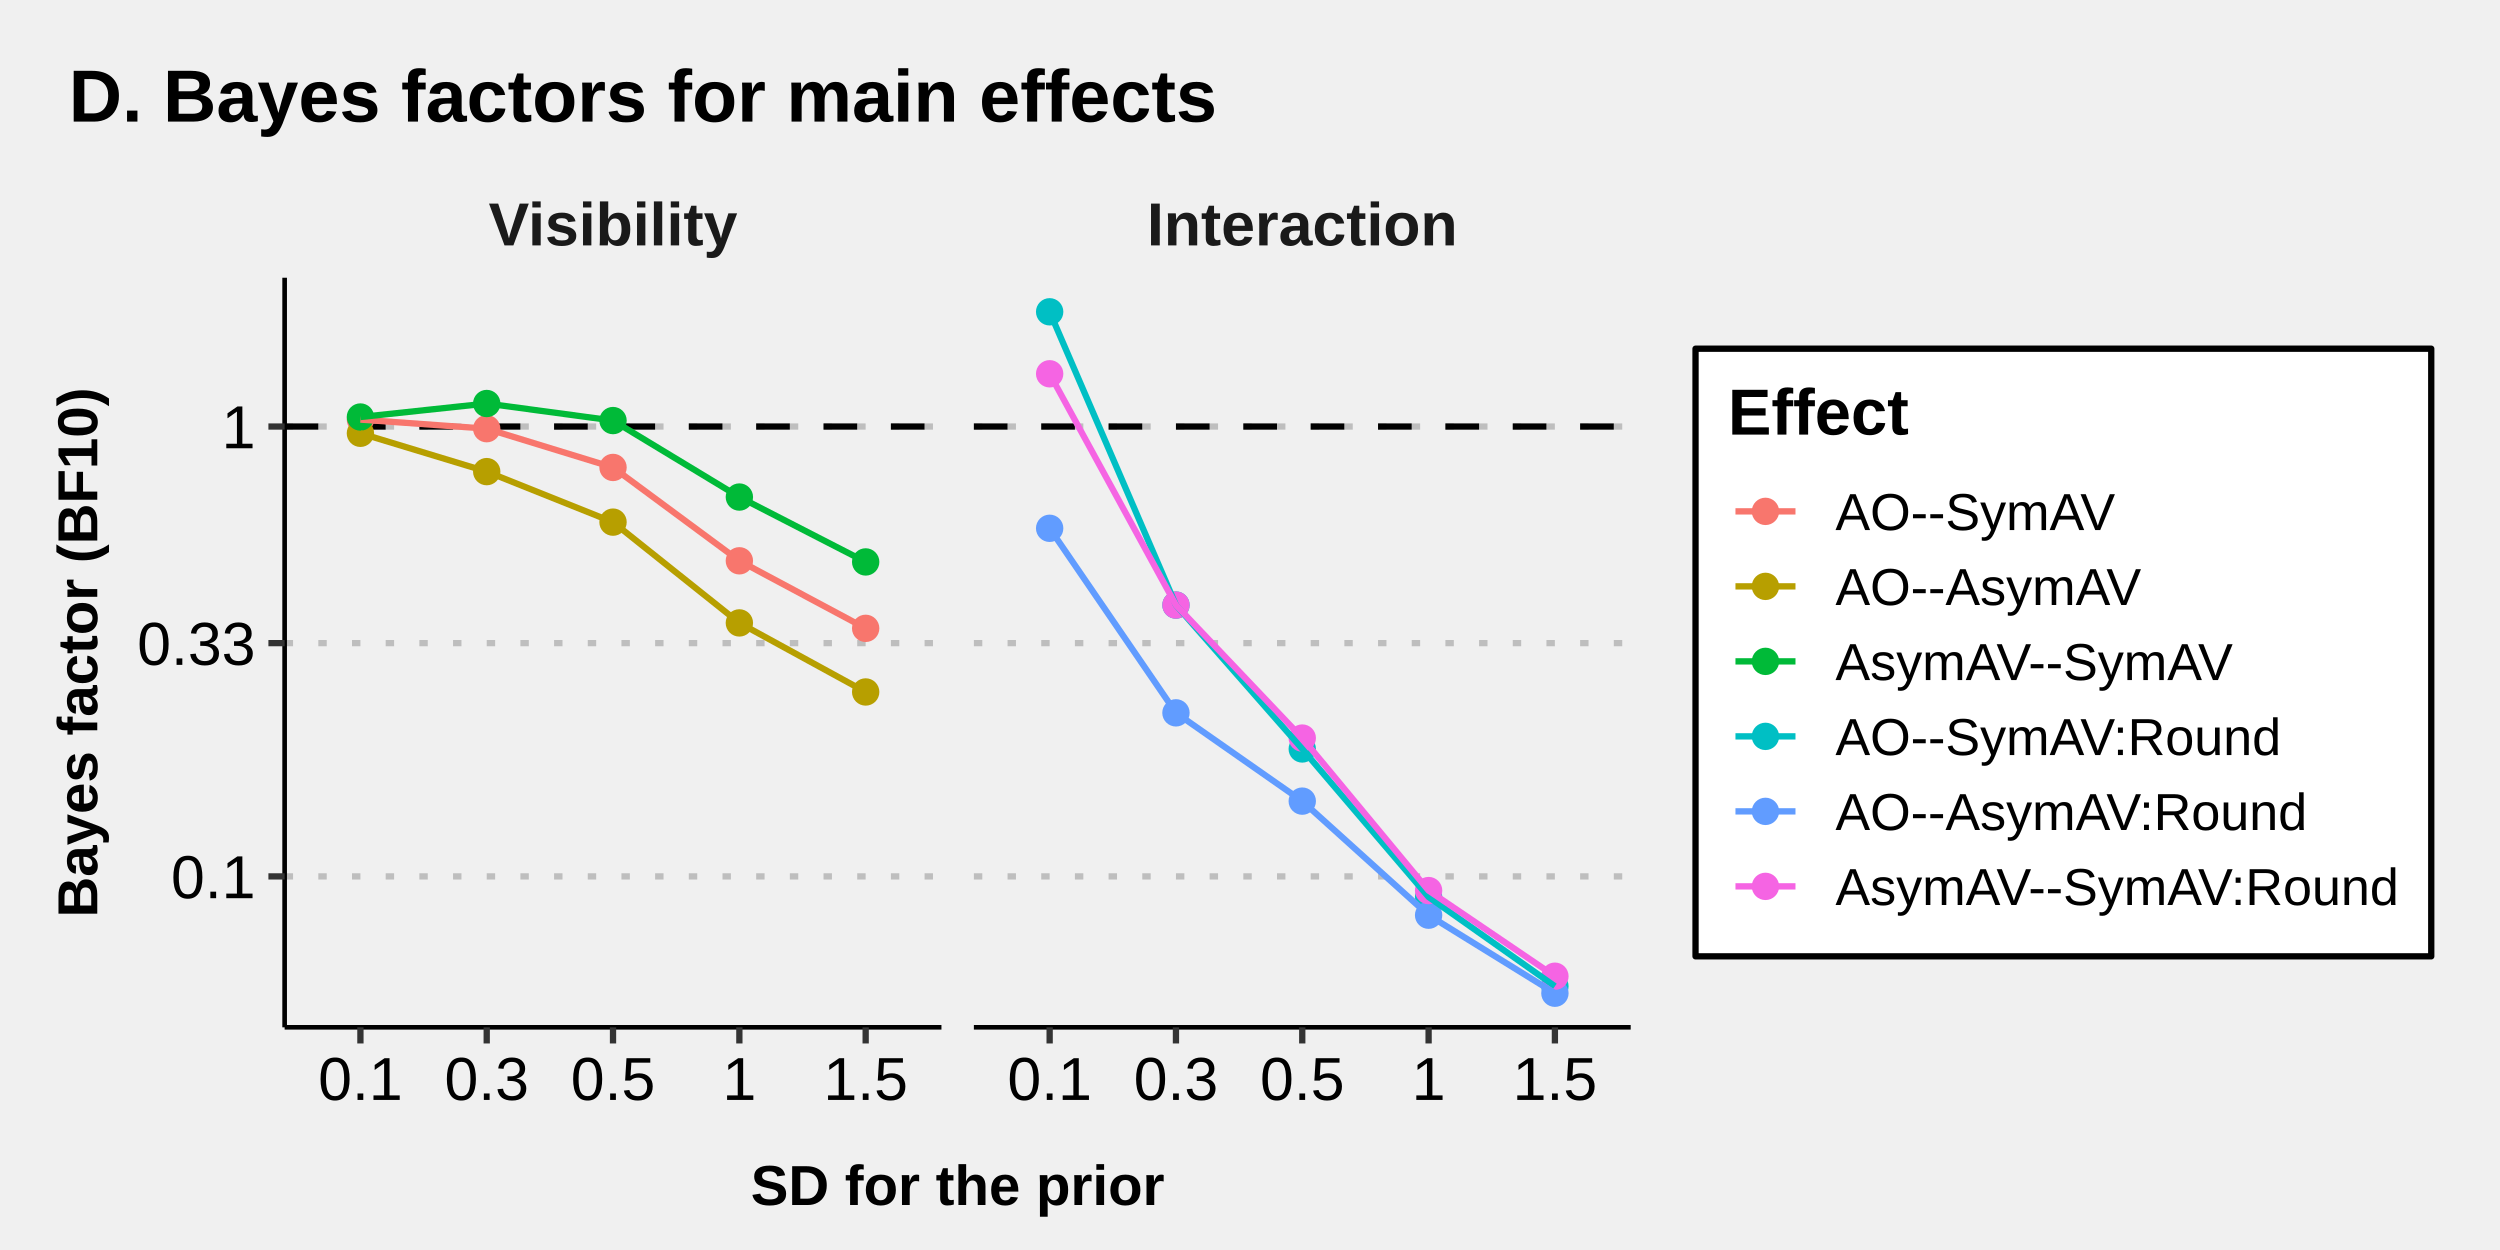
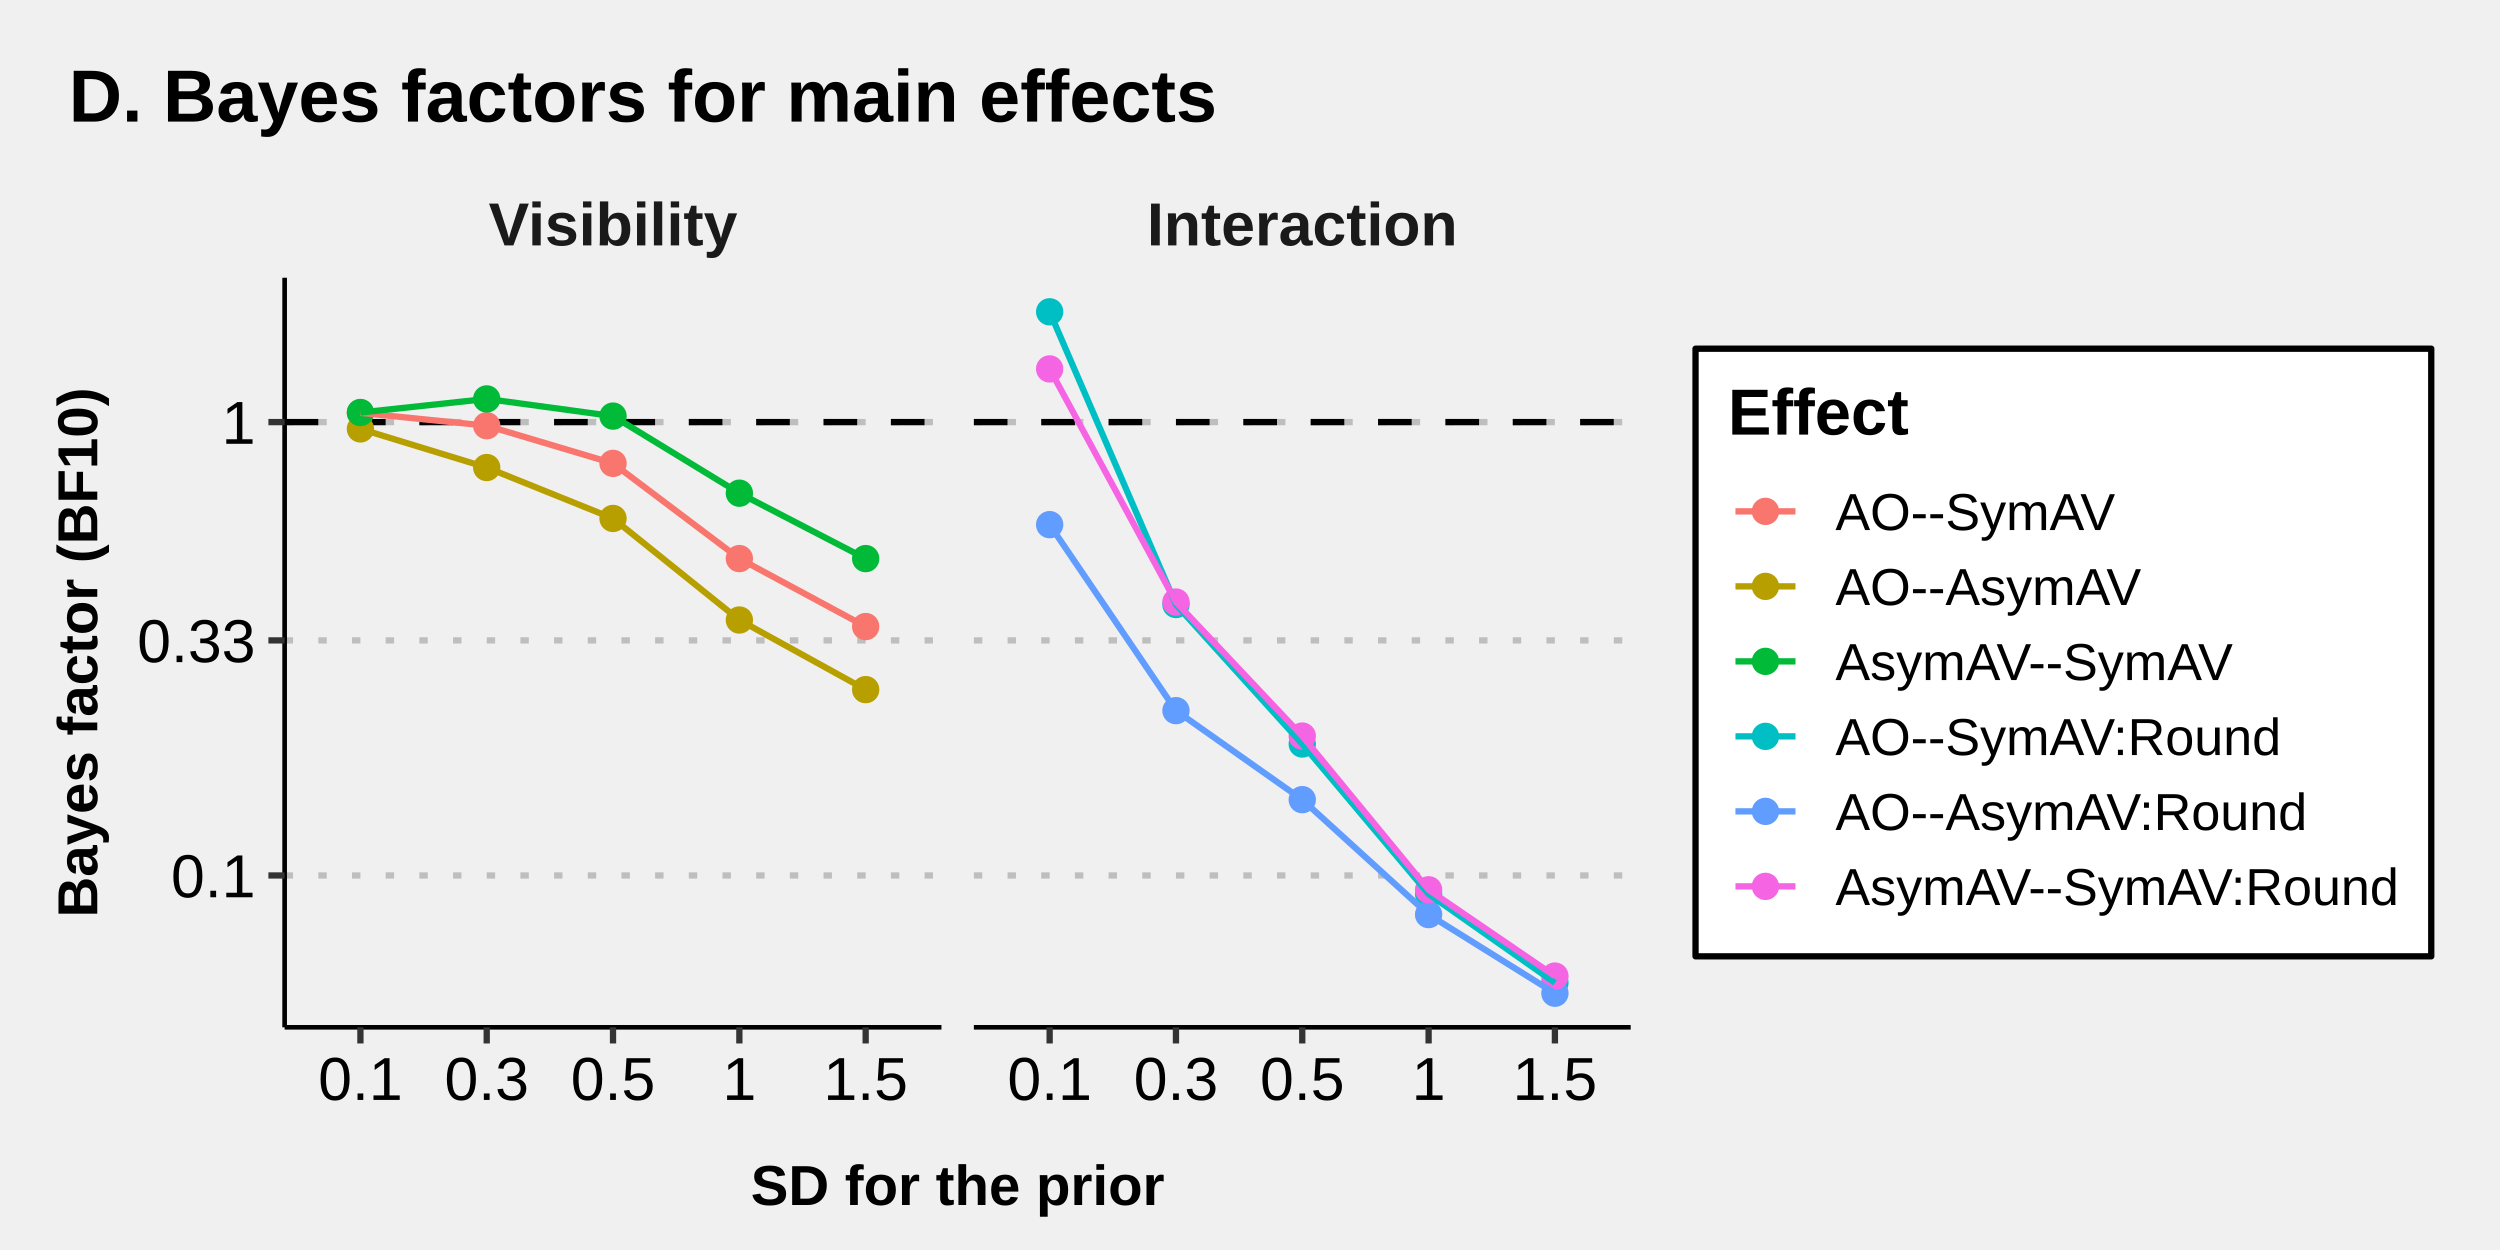
<svg xmlns="http://www.w3.org/2000/svg" width="576.00pt" height="288.00pt" viewBox="0 0 576.00 288.00">
  <g class="svglite">
    <defs>
      <style type="text/css">
    .svglite line, .svglite polyline, .svglite polygon, .svglite path, .svglite rect, .svglite circle {
      fill: none;
      stroke: #000000;
      stroke-linecap: round;
      stroke-linejoin: round;
      stroke-miterlimit: 10.00;
    }
    .svglite text {
      white-space: pre;
    }
    .svglite g.glyphgroup path {
      fill: inherit;
      stroke: none;
    }
  </style>
    </defs>
    <rect width="100%" height="100%" style="stroke: none; fill: none;" />
    <defs>
      <clipPath id="cpMC4wMHw1NzYuMDB8MC4wMHwyODguMDA=">
        <rect x="0.00" y="0.00" width="576.00" height="288.00" />
      </clipPath>
    </defs>
    <g clip-path="url(#cpMC4wMHw1NzYuMDB8MC4wMHwyODguMDA=)">
</g>
    <defs>
      <clipPath id="cpNjUuNTh8MjE2LjkxfDYzLjk5fDIzNi42OQ==">
        <rect x="65.58" y="63.99" width="151.33" height="172.70" />
      </clipPath>
    </defs>
    <g clip-path="url(#cpNjUuNTh8MjE2LjkxfDYzLjk5fDIzNi42OQ==)">
-       <polyline points="65.58,201.92 216.91,201.92 " style="stroke-width: 1.45; stroke: #BEBEBE; stroke-dasharray: 1.94,5.82; stroke-linecap: butt;" />
-       <polyline points="65.58,148.18 216.91,148.18 " style="stroke-width: 1.45; stroke: #BEBEBE; stroke-dasharray: 1.94,5.82; stroke-linecap: butt;" />
-       <polyline points="65.58,98.27 216.91,98.27 " style="stroke-width: 1.45; stroke: #BEBEBE; stroke-dasharray: 1.94,5.82; stroke-linecap: butt;" />
-       <line x1="65.58" y1="98.27" x2="216.91" y2="98.27" style="stroke-width: 1.45; stroke-dasharray: 7.76,7.76; stroke-linecap: butt;" />
-       <circle cx="83.04" cy="96.68" r="2.67" style="stroke-width: 0.97; stroke: #F8766D; fill: #F8766D;" />
-       <circle cx="112.14" cy="98.77" r="2.67" style="stroke-width: 0.97; stroke: #F8766D; fill: #F8766D;" />
-       <circle cx="141.24" cy="107.70" r="2.67" style="stroke-width: 0.97; stroke: #F8766D; fill: #F8766D;" />
-       <circle cx="170.35" cy="129.21" r="2.67" style="stroke-width: 0.97; stroke: #F8766D; fill: #F8766D;" />
-       <circle cx="199.45" cy="144.77" r="2.67" style="stroke-width: 0.97; stroke: #F8766D; fill: #F8766D;" />
-       <circle cx="83.04" cy="99.83" r="2.67" style="stroke-width: 0.97; stroke: #B79F00; fill: #B79F00;" />
-       <circle cx="112.14" cy="108.66" r="2.67" style="stroke-width: 0.97; stroke: #B79F00; fill: #B79F00;" />
-       <circle cx="141.24" cy="120.30" r="2.67" style="stroke-width: 0.97; stroke: #B79F00; fill: #B79F00;" />
-       <circle cx="170.35" cy="143.52" r="2.67" style="stroke-width: 0.97; stroke: #B79F00; fill: #B79F00;" />
-       <circle cx="199.45" cy="159.43" r="2.67" style="stroke-width: 0.97; stroke: #B79F00; fill: #B79F00;" />
-       <circle cx="83.04" cy="96.08" r="2.67" style="stroke-width: 0.97; stroke: #00BA38; fill: #00BA38;" />
-       <circle cx="112.14" cy="92.97" r="2.67" style="stroke-width: 0.97; stroke: #00BA38; fill: #00BA38;" />
-       <circle cx="141.24" cy="96.90" r="2.67" style="stroke-width: 0.97; stroke: #00BA38; fill: #00BA38;" />
-       <circle cx="170.35" cy="114.52" r="2.67" style="stroke-width: 0.97; stroke: #00BA38; fill: #00BA38;" />
-       <circle cx="199.45" cy="129.47" r="2.67" style="stroke-width: 0.97; stroke: #00BA38; fill: #00BA38;" />
-       <polyline points="83.04,96.68 112.14,98.77 141.24,107.70 170.35,129.21 199.45,144.77 " style="stroke-width: 1.45; stroke: #F8766D; stroke-linecap: butt;" />
-       <polyline points="83.04,99.83 112.14,108.66 141.24,120.30 170.35,143.52 199.45,159.43 " style="stroke-width: 1.45; stroke: #B79F00; stroke-linecap: butt;" />
-       <polyline points="83.04,96.08 112.14,92.97 141.24,96.90 170.35,114.52 199.45,129.47 " style="stroke-width: 1.45; stroke: #00BA38; stroke-linecap: butt;" />
+       <polyline points="65.58,201.71 216.91,201.71 " style="stroke-width: 1.45; stroke: #BEBEBE; stroke-dasharray: 1.94,5.82; stroke-linecap: butt;" />
+       <polyline points="65.58,147.55 216.91,147.55 " style="stroke-width: 1.45; stroke: #BEBEBE; stroke-dasharray: 1.94,5.82; stroke-linecap: butt;" />
+       <polyline points="65.58,97.25 216.91,97.25 " style="stroke-width: 1.45; stroke: #BEBEBE; stroke-dasharray: 1.94,5.82; stroke-linecap: butt;" />
+       <line x1="65.58" y1="97.25" x2="216.91" y2="97.25" style="stroke-width: 1.45; stroke-dasharray: 7.76,7.76; stroke-linecap: butt;" />
+       <circle cx="83.04" cy="95.13" r="2.67" style="stroke-width: 0.97; stroke: #F8766D; fill: #F8766D;" />
+       <circle cx="112.14" cy="98.08" r="2.67" style="stroke-width: 0.97; stroke: #F8766D; fill: #F8766D;" />
+       <circle cx="141.24" cy="106.76" r="2.67" style="stroke-width: 0.97; stroke: #F8766D; fill: #F8766D;" />
+       <circle cx="170.35" cy="128.70" r="2.67" style="stroke-width: 0.97; stroke: #F8766D; fill: #F8766D;" />
+       <circle cx="199.45" cy="144.36" r="2.67" style="stroke-width: 0.97; stroke: #F8766D; fill: #F8766D;" />
+       <circle cx="83.04" cy="98.82" r="2.67" style="stroke-width: 0.97; stroke: #B79F00; fill: #B79F00;" />
+       <circle cx="112.14" cy="107.72" r="2.67" style="stroke-width: 0.97; stroke: #B79F00; fill: #B79F00;" />
+       <circle cx="141.24" cy="119.45" r="2.67" style="stroke-width: 0.97; stroke: #B79F00; fill: #B79F00;" />
+       <circle cx="170.35" cy="142.85" r="2.67" style="stroke-width: 0.97; stroke: #B79F00; fill: #B79F00;" />
+       <circle cx="199.45" cy="158.89" r="2.67" style="stroke-width: 0.97; stroke: #B79F00; fill: #B79F00;" />
+       <circle cx="83.04" cy="95.04" r="2.67" style="stroke-width: 0.97; stroke: #00BA38; fill: #00BA38;" />
+       <circle cx="112.14" cy="91.91" r="2.67" style="stroke-width: 0.97; stroke: #00BA38; fill: #00BA38;" />
+       <circle cx="141.24" cy="95.87" r="2.67" style="stroke-width: 0.97; stroke: #00BA38; fill: #00BA38;" />
+       <circle cx="170.35" cy="113.63" r="2.67" style="stroke-width: 0.97; stroke: #00BA38; fill: #00BA38;" />
+       <circle cx="199.45" cy="128.70" r="2.67" style="stroke-width: 0.97; stroke: #00BA38; fill: #00BA38;" />
+       <polyline points="83.04,95.13 112.14,98.08 141.24,106.76 170.35,128.70 199.45,144.36 " style="stroke-width: 1.45; stroke: #F8766D; stroke-linecap: butt;" />
+       <polyline points="83.04,98.82 112.14,107.72 141.24,119.45 170.35,142.85 199.45,158.89 " style="stroke-width: 1.45; stroke: #B79F00; stroke-linecap: butt;" />
+       <polyline points="83.04,95.04 112.14,91.91 141.24,95.87 170.35,113.63 199.45,128.70 " style="stroke-width: 1.45; stroke: #00BA38; stroke-linecap: butt;" />
    </g>
    <g clip-path="url(#cpMC4wMHw1NzYuMDB8MC4wMHwyODguMDA=)">
</g>
    <defs>
      <clipPath id="cpMjI0LjM4fDM3NS43MXw2My45OXwyMzYuNjk=">
        <rect x="224.38" y="63.99" width="151.33" height="172.70" />
      </clipPath>
    </defs>
    <g clip-path="url(#cpMjI0LjM4fDM3NS43MXw2My45OXwyMzYuNjk=)">
-       <polyline points="224.38,201.92 375.71,201.92 " style="stroke-width: 1.45; stroke: #BEBEBE; stroke-dasharray: 1.94,5.82; stroke-linecap: butt;" />
-       <polyline points="224.38,148.18 375.71,148.18 " style="stroke-width: 1.45; stroke: #BEBEBE; stroke-dasharray: 1.94,5.82; stroke-linecap: butt;" />
-       <polyline points="224.38,98.27 375.71,98.27 " style="stroke-width: 1.45; stroke: #BEBEBE; stroke-dasharray: 1.94,5.82; stroke-linecap: butt;" />
-       <line x1="224.38" y1="98.27" x2="375.71" y2="98.27" style="stroke-width: 1.45; stroke-dasharray: 7.76,7.76; stroke-linecap: butt;" />
+       <polyline points="224.38,201.71 375.71,201.71 " style="stroke-width: 1.45; stroke: #BEBEBE; stroke-dasharray: 1.94,5.82; stroke-linecap: butt;" />
+       <polyline points="224.38,147.55 375.71,147.55 " style="stroke-width: 1.45; stroke: #BEBEBE; stroke-dasharray: 1.94,5.82; stroke-linecap: butt;" />
+       <polyline points="224.38,97.25 375.71,97.25 " style="stroke-width: 1.45; stroke: #BEBEBE; stroke-dasharray: 1.94,5.82; stroke-linecap: butt;" />
+       <line x1="224.38" y1="97.25" x2="375.71" y2="97.25" style="stroke-width: 1.45; stroke-dasharray: 7.76,7.76; stroke-linecap: butt;" />
      <circle cx="241.84" cy="71.84" r="2.67" style="stroke-width: 0.97; stroke: #00BFC4; fill: #00BFC4;" />
-       <circle cx="270.94" cy="139.41" r="2.67" style="stroke-width: 0.97; stroke: #00BFC4; fill: #00BFC4;" />
-       <circle cx="300.04" cy="172.56" r="2.67" style="stroke-width: 0.97; stroke: #00BFC4; fill: #00BFC4;" />
-       <circle cx="329.15" cy="206.67" r="2.67" style="stroke-width: 0.97; stroke: #00BFC4; fill: #00BFC4;" />
-       <circle cx="358.25" cy="227.23" r="2.67" style="stroke-width: 0.97; stroke: #00BFC4; fill: #00BFC4;" />
-       <circle cx="241.84" cy="121.72" r="2.67" style="stroke-width: 0.97; stroke: #619CFF; fill: #619CFF;" />
-       <circle cx="270.94" cy="164.24" r="2.67" style="stroke-width: 0.97; stroke: #619CFF; fill: #619CFF;" />
-       <circle cx="300.04" cy="184.58" r="2.67" style="stroke-width: 0.97; stroke: #619CFF; fill: #619CFF;" />
-       <circle cx="329.15" cy="210.86" r="2.67" style="stroke-width: 0.97; stroke: #619CFF; fill: #619CFF;" />
+       <circle cx="270.94" cy="139.28" r="2.67" style="stroke-width: 0.97; stroke: #00BFC4; fill: #00BFC4;" />
+       <circle cx="300.04" cy="171.42" r="2.67" style="stroke-width: 0.97; stroke: #00BFC4; fill: #00BFC4;" />
+       <circle cx="329.15" cy="205.99" r="2.67" style="stroke-width: 0.97; stroke: #00BFC4; fill: #00BFC4;" />
+       <circle cx="358.25" cy="226.43" r="2.67" style="stroke-width: 0.97; stroke: #00BFC4; fill: #00BFC4;" />
+       <circle cx="241.84" cy="120.88" r="2.67" style="stroke-width: 0.97; stroke: #619CFF; fill: #619CFF;" />
+       <circle cx="270.94" cy="163.73" r="2.67" style="stroke-width: 0.97; stroke: #619CFF; fill: #619CFF;" />
+       <circle cx="300.04" cy="184.24" r="2.67" style="stroke-width: 0.97; stroke: #619CFF; fill: #619CFF;" />
+       <circle cx="329.15" cy="210.72" r="2.67" style="stroke-width: 0.97; stroke: #619CFF; fill: #619CFF;" />
      <circle cx="358.25" cy="228.84" r="2.67" style="stroke-width: 0.97; stroke: #619CFF; fill: #619CFF;" />
-       <circle cx="241.84" cy="86.12" r="2.67" style="stroke-width: 0.97; stroke: #F564E3; fill: #F564E3;" />
-       <circle cx="270.94" cy="139.41" r="2.67" style="stroke-width: 0.97; stroke: #F564E3; fill: #F564E3;" />
-       <circle cx="300.04" cy="170.05" r="2.67" style="stroke-width: 0.97; stroke: #F564E3; fill: #F564E3;" />
-       <circle cx="329.15" cy="205.19" r="2.67" style="stroke-width: 0.97; stroke: #F564E3; fill: #F564E3;" />
-       <circle cx="358.25" cy="224.92" r="2.67" style="stroke-width: 0.97; stroke: #F564E3; fill: #F564E3;" />
-       <polyline points="241.84,71.84 270.94,139.41 300.04,172.56 329.15,206.67 358.25,227.23 " style="stroke-width: 1.45; stroke: #00BFC4; stroke-linecap: butt;" />
-       <polyline points="241.84,121.72 270.94,164.24 300.04,184.58 329.15,210.86 358.25,228.84 " style="stroke-width: 1.45; stroke: #619CFF; stroke-linecap: butt;" />
-       <polyline points="241.84,86.12 270.94,139.41 300.04,170.05 329.15,205.19 358.25,224.92 " style="stroke-width: 1.45; stroke: #F564E3; stroke-linecap: butt;" />
+       <circle cx="241.84" cy="85.00" r="2.67" style="stroke-width: 0.97; stroke: #F564E3; fill: #F564E3;" />
+       <circle cx="270.94" cy="138.71" r="2.67" style="stroke-width: 0.97; stroke: #F564E3; fill: #F564E3;" />
+       <circle cx="300.04" cy="169.59" r="2.67" style="stroke-width: 0.97; stroke: #F564E3; fill: #F564E3;" />
+       <circle cx="329.15" cy="205.01" r="2.67" style="stroke-width: 0.97; stroke: #F564E3; fill: #F564E3;" />
+       <circle cx="358.25" cy="224.89" r="2.67" style="stroke-width: 0.97; stroke: #F564E3; fill: #F564E3;" />
+       <polyline points="241.84,71.84 270.94,139.28 300.04,171.42 329.15,205.99 358.25,226.43 " style="stroke-width: 1.45; stroke: #00BFC4; stroke-linecap: butt;" />
+       <polyline points="241.84,120.88 270.94,163.73 300.04,184.24 329.15,210.72 358.25,228.84 " style="stroke-width: 1.45; stroke: #619CFF; stroke-linecap: butt;" />
+       <polyline points="241.84,85.00 270.94,138.71 300.04,169.59 329.15,205.01 358.25,224.89 " style="stroke-width: 1.45; stroke: #F564E3; stroke-linecap: butt;" />
    </g>
    <g clip-path="url(#cpMC4wMHw1NzYuMDB8MC4wMHwyODguMDA=)">
</g>
    <defs>
      <clipPath id="cpNjUuNTh8MjE2LjkxfDM5LjA3fDYzLjk5">
        <rect x="65.58" y="39.07" width="151.33" height="24.92" />
      </clipPath>
    </defs>
    <g clip-path="url(#cpNjUuNTh8MjE2LjkxfDM5LjA3fDYzLjk5)">
      <text x="141.24" y="56.54" text-anchor="middle" style="font-size: 14.00px; font-weight: bold;fill: #1A1A1A; font-family: &quot;Arial&quot;;" textLength="57.31px" lengthAdjust="spacingAndGlyphs">Visibility</text>
    </g>
    <g clip-path="url(#cpMC4wMHw1NzYuMDB8MC4wMHwyODguMDA=)">
</g>
    <defs>
      <clipPath id="cpMjI0LjM4fDM3NS43MXwzOS4wN3w2My45OQ==">
        <rect x="224.38" y="39.07" width="151.33" height="24.92" />
      </clipPath>
    </defs>
    <g clip-path="url(#cpMjI0LjM4fDM3NS43MXwzOS4wN3w2My45OQ==)">
      <text x="300.04" y="56.54" text-anchor="middle" style="font-size: 14.00px; font-weight: bold;fill: #1A1A1A; font-family: &quot;Arial&quot;;" textLength="71.53px" lengthAdjust="spacingAndGlyphs">Interaction</text>
    </g>
    <g clip-path="url(#cpMC4wMHw1NzYuMDB8MC4wMHwyODguMDA=)">
      <polyline points="65.58,236.69 216.91,236.69 " style="stroke-width: 1.07; stroke-linecap: butt;" />
      <polyline points="83.04,240.42 83.04,236.69 " style="stroke-width: 1.45; stroke: #333333; stroke-linecap: butt;" />
      <polyline points="112.14,240.42 112.14,236.69 " style="stroke-width: 1.45; stroke: #333333; stroke-linecap: butt;" />
      <polyline points="141.24,240.42 141.24,236.69 " style="stroke-width: 1.45; stroke: #333333; stroke-linecap: butt;" />
      <polyline points="170.35,240.42 170.35,236.69 " style="stroke-width: 1.45; stroke: #333333; stroke-linecap: butt;" />
      <polyline points="199.45,240.42 199.45,236.69 " style="stroke-width: 1.45; stroke: #333333; stroke-linecap: butt;" />
      <text x="83.04" y="253.43" text-anchor="middle" style="font-size: 14.00px; font-family: &quot;Arial&quot;;" textLength="19.45px" lengthAdjust="spacingAndGlyphs">0.1</text>
      <text x="112.14" y="253.43" text-anchor="middle" style="font-size: 14.00px; font-family: &quot;Arial&quot;;" textLength="19.45px" lengthAdjust="spacingAndGlyphs">0.3</text>
      <text x="141.24" y="253.43" text-anchor="middle" style="font-size: 14.00px; font-family: &quot;Arial&quot;;" textLength="19.45px" lengthAdjust="spacingAndGlyphs">0.5</text>
      <text x="170.35" y="253.43" text-anchor="middle" style="font-size: 14.00px; font-family: &quot;Arial&quot;;" textLength="7.78px" lengthAdjust="spacingAndGlyphs">1</text>
      <text x="199.45" y="253.43" text-anchor="middle" style="font-size: 14.00px; font-family: &quot;Arial&quot;;" textLength="19.45px" lengthAdjust="spacingAndGlyphs">1.5</text>
      <polyline points="224.38,236.69 375.71,236.69 " style="stroke-width: 1.07; stroke-linecap: butt;" />
      <polyline points="241.84,240.42 241.84,236.69 " style="stroke-width: 1.45; stroke: #333333; stroke-linecap: butt;" />
      <polyline points="270.94,240.42 270.94,236.69 " style="stroke-width: 1.45; stroke: #333333; stroke-linecap: butt;" />
      <polyline points="300.04,240.42 300.04,236.69 " style="stroke-width: 1.45; stroke: #333333; stroke-linecap: butt;" />
      <polyline points="329.15,240.42 329.15,236.69 " style="stroke-width: 1.45; stroke: #333333; stroke-linecap: butt;" />
      <polyline points="358.25,240.42 358.25,236.69 " style="stroke-width: 1.45; stroke: #333333; stroke-linecap: butt;" />
      <text x="241.84" y="253.43" text-anchor="middle" style="font-size: 14.00px; font-family: &quot;Arial&quot;;" textLength="19.45px" lengthAdjust="spacingAndGlyphs">0.1</text>
      <text x="270.94" y="253.43" text-anchor="middle" style="font-size: 14.00px; font-family: &quot;Arial&quot;;" textLength="19.45px" lengthAdjust="spacingAndGlyphs">0.3</text>
      <text x="300.04" y="253.43" text-anchor="middle" style="font-size: 14.00px; font-family: &quot;Arial&quot;;" textLength="19.45px" lengthAdjust="spacingAndGlyphs">0.5</text>
      <text x="329.15" y="253.43" text-anchor="middle" style="font-size: 14.00px; font-family: &quot;Arial&quot;;" textLength="7.78px" lengthAdjust="spacingAndGlyphs">1</text>
      <text x="358.25" y="253.43" text-anchor="middle" style="font-size: 14.00px; font-family: &quot;Arial&quot;;" textLength="19.45px" lengthAdjust="spacingAndGlyphs">1.5</text>
      <polyline points="65.58,236.69 65.58,63.99 " style="stroke-width: 1.07; stroke-linecap: butt;" />
-       <text x="58.86" y="206.94" text-anchor="end" style="font-size: 14.00px; font-family: &quot;Arial&quot;;" textLength="19.45px" lengthAdjust="spacingAndGlyphs">0.1</text>
-       <text x="58.86" y="153.19" text-anchor="end" style="font-size: 14.00px; font-family: &quot;Arial&quot;;" textLength="27.23px" lengthAdjust="spacingAndGlyphs">0.33</text>
-       <text x="58.86" y="103.28" text-anchor="end" style="font-size: 14.00px; font-family: &quot;Arial&quot;;" textLength="7.78px" lengthAdjust="spacingAndGlyphs">1</text>
-       <polyline points="61.84,201.92 65.58,201.92 " style="stroke-width: 1.45; stroke: #333333; stroke-linecap: butt;" />
-       <polyline points="61.84,148.18 65.58,148.18 " style="stroke-width: 1.45; stroke: #333333; stroke-linecap: butt;" />
-       <polyline points="61.84,98.27 65.58,98.27 " style="stroke-width: 1.45; stroke: #333333; stroke-linecap: butt;" />
+       <text x="58.86" y="206.73" text-anchor="end" style="font-size: 14.00px; font-family: &quot;Arial&quot;;" textLength="19.45px" lengthAdjust="spacingAndGlyphs">0.1</text>
+       <text x="58.86" y="152.56" text-anchor="end" style="font-size: 14.00px; font-family: &quot;Arial&quot;;" textLength="27.23px" lengthAdjust="spacingAndGlyphs">0.33</text>
+       <text x="58.86" y="102.26" text-anchor="end" style="font-size: 14.00px; font-family: &quot;Arial&quot;;" textLength="7.78px" lengthAdjust="spacingAndGlyphs">1</text>
+       <polyline points="61.84,201.71 65.58,201.71 " style="stroke-width: 1.45; stroke: #333333; stroke-linecap: butt;" />
+       <polyline points="61.84,147.55 65.58,147.55 " style="stroke-width: 1.45; stroke: #333333; stroke-linecap: butt;" />
+       <polyline points="61.84,97.25 65.58,97.25 " style="stroke-width: 1.45; stroke: #333333; stroke-linecap: butt;" />
      <text x="220.64" y="277.63" text-anchor="middle" style="font-size: 13.00px; font-weight: bold; font-family: &quot;Arial&quot;;" textLength="95.33px" lengthAdjust="spacingAndGlyphs">SD for the prior</text>
      <text transform="translate(22.41,150.34) rotate(-90)" text-anchor="middle" style="font-size: 13.00px; font-weight: bold; font-family: &quot;Arial&quot;;" textLength="122.12px" lengthAdjust="spacingAndGlyphs">Bayes factor (BF10)</text>
      <rect x="390.65" y="80.34" width="169.51" height="140.00" style="stroke-width: 1.45; fill: #FFFFFF;" />
      <text x="398.12" y="100.13" style="font-size: 15.00px; font-weight: bold; font-family: &quot;Arial&quot;;" textLength="41.69px" lengthAdjust="spacingAndGlyphs">Effect</text>
      <rect x="398.12" y="109.18" width="17.28" height="17.28" style="stroke-width: 1.45; stroke: none; fill: #FFFFFF;" />
      <circle cx="406.76" cy="117.82" r="2.67" style="stroke-width: 0.97; stroke: #F8766D; fill: #F8766D;" />
      <line x1="399.85" y1="117.82" x2="413.68" y2="117.82" style="stroke-width: 1.45; stroke: #F8766D; stroke-linecap: butt;" />
      <rect x="398.12" y="126.46" width="17.28" height="17.28" style="stroke-width: 1.45; stroke: none; fill: #FFFFFF;" />
      <circle cx="406.76" cy="135.10" r="2.67" style="stroke-width: 0.97; stroke: #B79F00; fill: #B79F00;" />
      <line x1="399.85" y1="135.10" x2="413.68" y2="135.10" style="stroke-width: 1.45; stroke: #B79F00; stroke-linecap: butt;" />
      <rect x="398.12" y="143.74" width="17.28" height="17.28" style="stroke-width: 1.45; stroke: none; fill: #FFFFFF;" />
      <circle cx="406.76" cy="152.38" r="2.67" style="stroke-width: 0.97; stroke: #00BA38; fill: #00BA38;" />
      <line x1="399.85" y1="152.38" x2="413.68" y2="152.38" style="stroke-width: 1.45; stroke: #00BA38; stroke-linecap: butt;" />
      <rect x="398.12" y="161.02" width="17.28" height="17.28" style="stroke-width: 1.45; stroke: none; fill: #FFFFFF;" />
      <circle cx="406.76" cy="169.66" r="2.67" style="stroke-width: 0.97; stroke: #00BFC4; fill: #00BFC4;" />
      <line x1="399.85" y1="169.66" x2="413.68" y2="169.66" style="stroke-width: 1.45; stroke: #00BFC4; stroke-linecap: butt;" />
      <rect x="398.12" y="178.30" width="17.28" height="17.28" style="stroke-width: 1.45; stroke: none; fill: #FFFFFF;" />
      <circle cx="406.76" cy="186.94" r="2.67" style="stroke-width: 0.97; stroke: #619CFF; fill: #619CFF;" />
      <line x1="399.85" y1="186.94" x2="413.68" y2="186.94" style="stroke-width: 1.45; stroke: #619CFF; stroke-linecap: butt;" />
      <rect x="398.12" y="195.58" width="17.28" height="17.28" style="stroke-width: 1.45; stroke: none; fill: #FFFFFF;" />
      <circle cx="406.76" cy="204.22" r="2.67" style="stroke-width: 0.97; stroke: #F564E3; fill: #F564E3;" />
      <line x1="399.85" y1="204.22" x2="413.68" y2="204.22" style="stroke-width: 1.45; stroke: #F564E3; stroke-linecap: butt;" />
      <text x="422.88" y="122.12" style="font-size: 12.00px; font-family: &quot;Arial&quot;;" textLength="64.44px" lengthAdjust="spacingAndGlyphs">AO--SymAV</text>
      <text x="422.88" y="139.40" style="font-size: 12.00px; font-family: &quot;Arial&quot;;" textLength="70.44px" lengthAdjust="spacingAndGlyphs">AO--AsymAV</text>
      <text x="422.88" y="156.68" style="font-size: 12.00px; font-family: &quot;Arial&quot;;" textLength="91.56px" lengthAdjust="spacingAndGlyphs">AsymAV--SymAV</text>
      <text x="422.88" y="173.96" style="font-size: 12.00px; font-family: &quot;Arial&quot;;" textLength="102.69px" lengthAdjust="spacingAndGlyphs">AO--SymAV:Round</text>
      <text x="422.88" y="191.24" style="font-size: 12.00px; font-family: &quot;Arial&quot;;" textLength="108.69px" lengthAdjust="spacingAndGlyphs">AO--AsymAV:Round</text>
      <text x="422.88" y="208.52" style="font-size: 12.00px; font-family: &quot;Arial&quot;;" textLength="129.81px" lengthAdjust="spacingAndGlyphs">AsymAV--SymAV:Round</text>
      <text x="15.84" y="28.02" style="font-size: 17.00px; font-weight: bold; font-family: &quot;Arial&quot;;" textLength="264.47px" lengthAdjust="spacingAndGlyphs">D. Bayes factors for main effects</text>
    </g>
  </g>
</svg>
